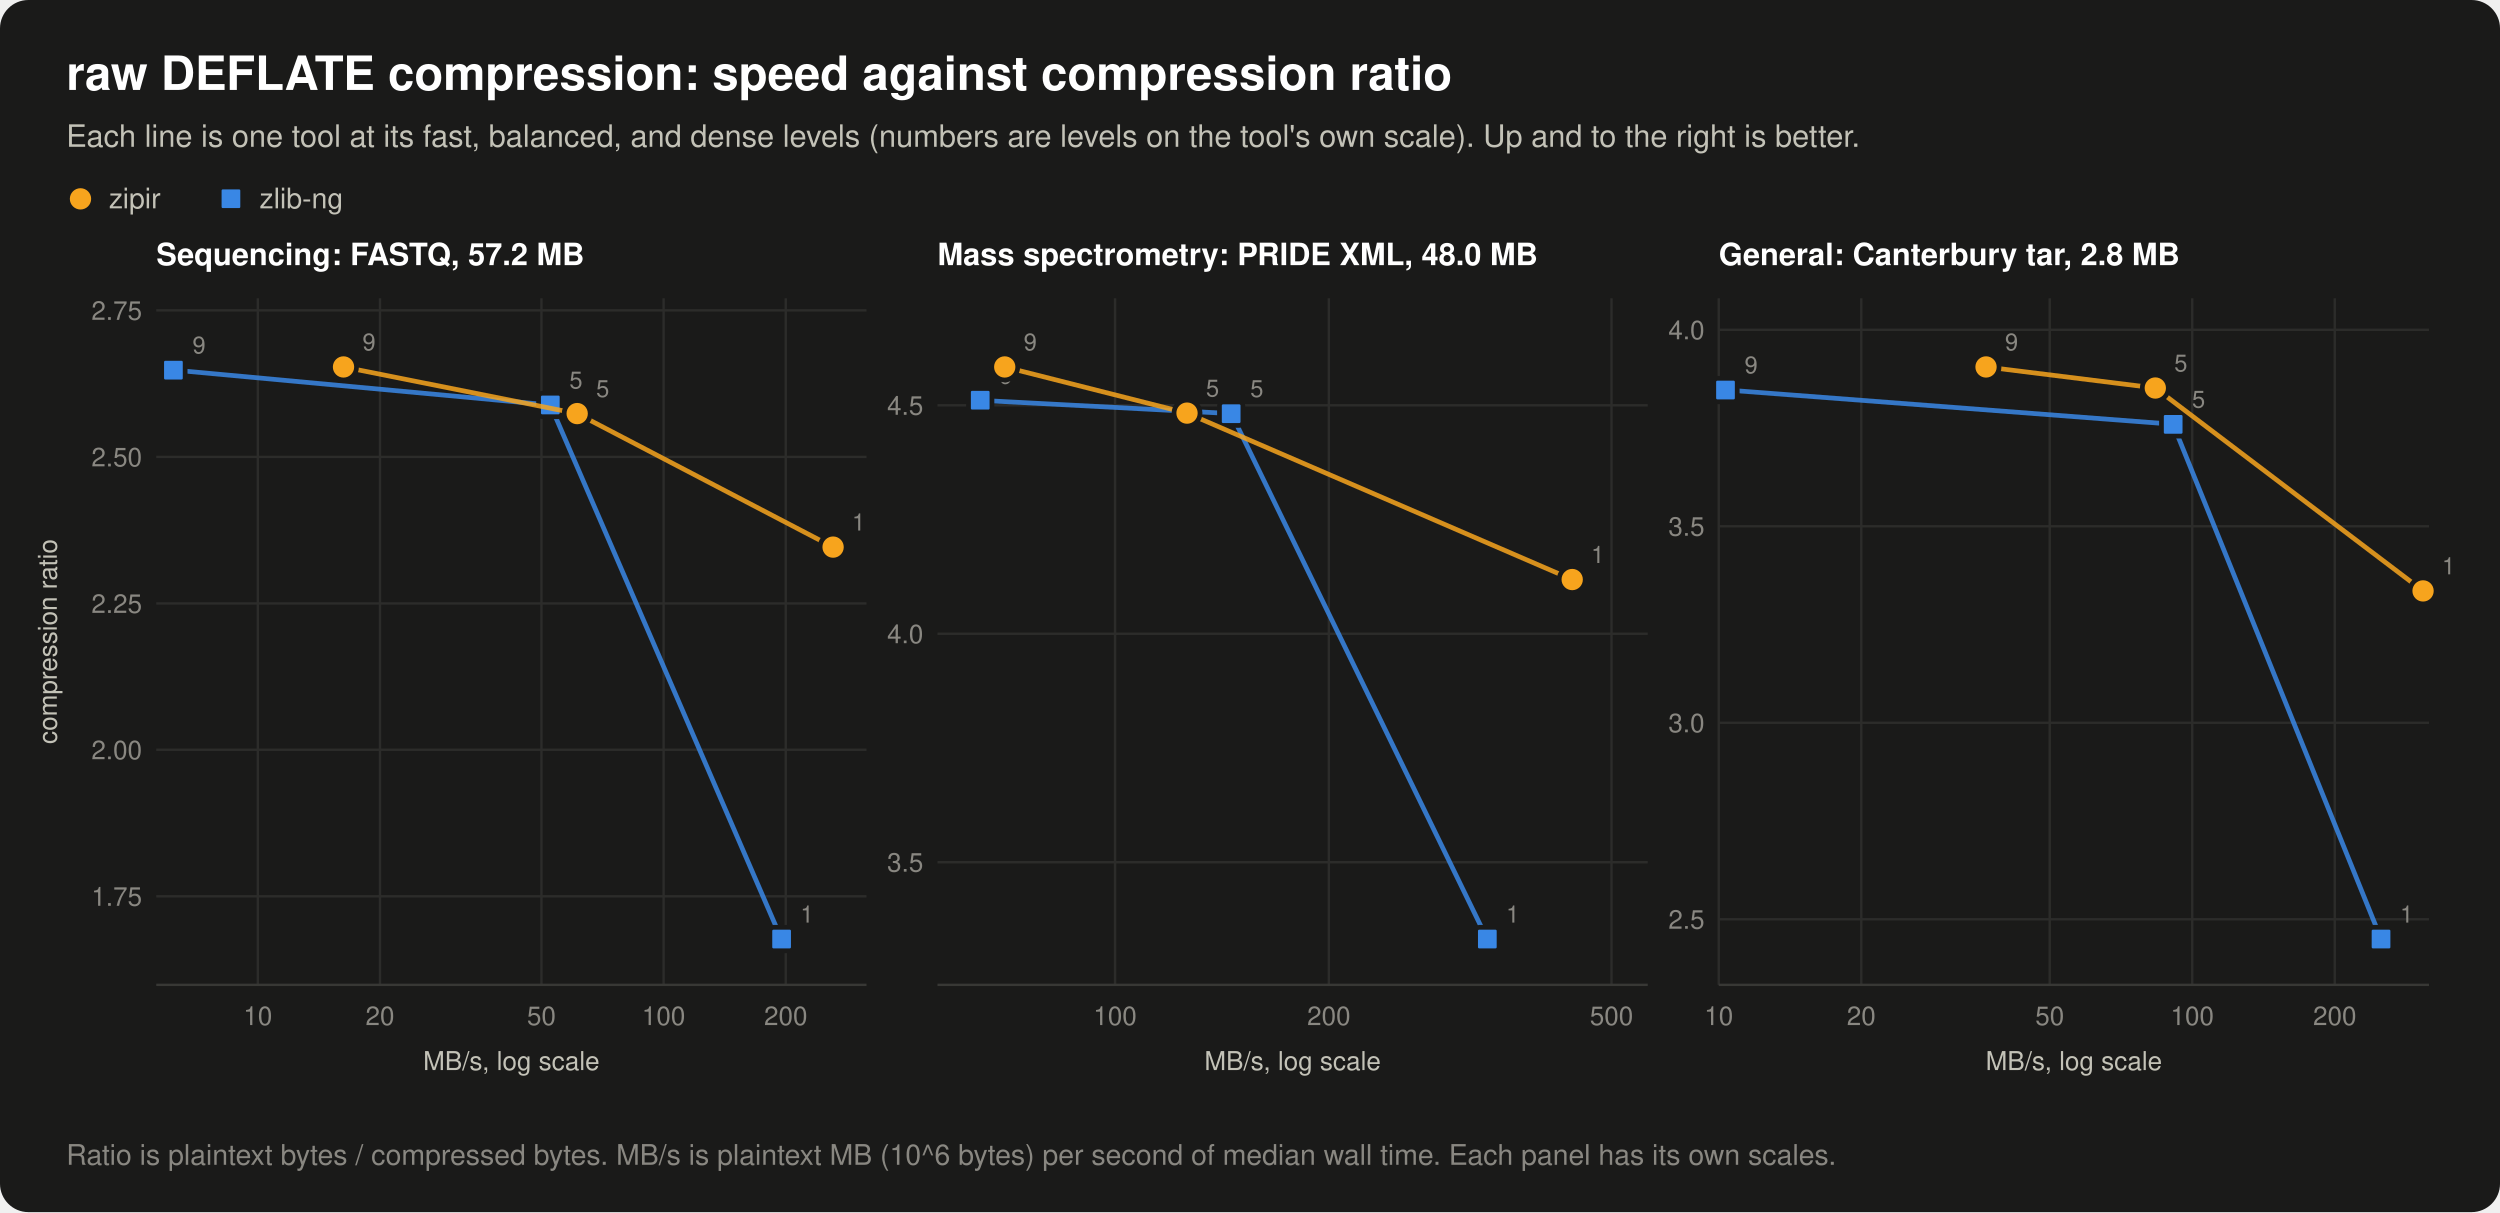
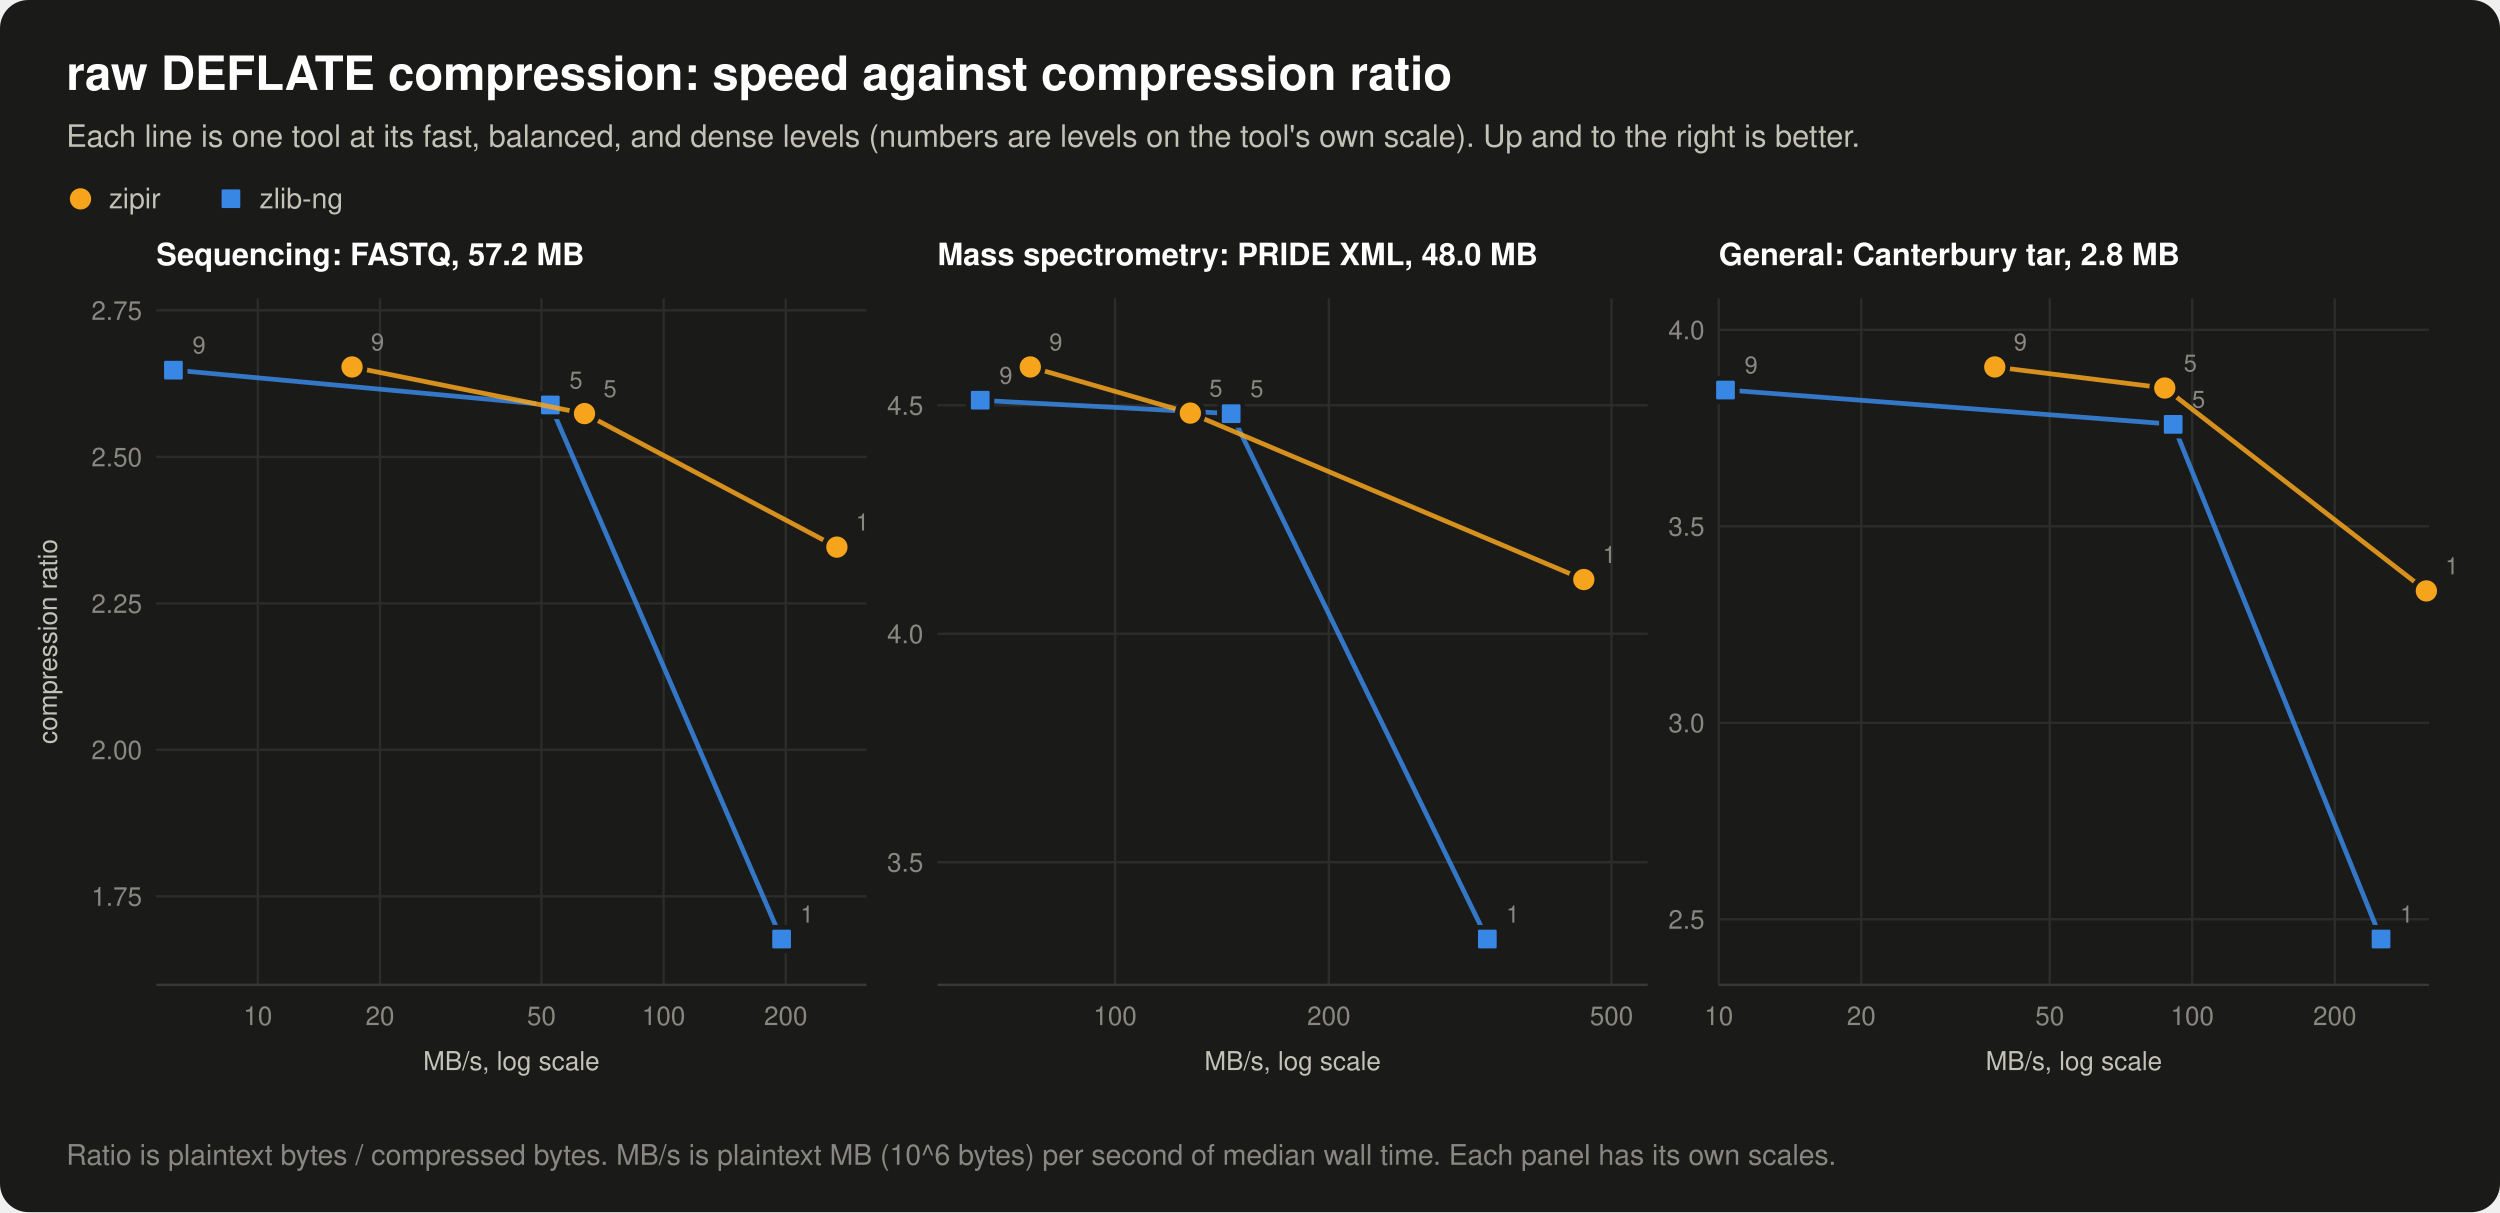
<svg xmlns="http://www.w3.org/2000/svg" viewBox="0 0 1056 512" width="1056" height="512" role="img" font-family="system-ui, -apple-system, &quot;Segoe UI&quot;, Helvetica, Arial, sans-serif">
  <rect width="1056" height="512" rx="12" fill="#1a1a19" />
  <text x="28.0" y="38.0" font-size="20" fill="#ffffff" text-anchor="start" font-weight="650">raw DEFLATE compression: speed against compression ratio</text>
  <text x="28.0" y="62.0" font-size="13" fill="#c3c2b7" text-anchor="start" font-weight="400">Each line is one tool at its fast, balanced, and dense levels (numbers are levels on the tool's own scale). Up and to the right is better.</text>
  <circle cx="34.0" cy="84.0" r="5.5" fill="#f7a41d" stroke="#1a1a19" stroke-width="2" />
  <text x="46.0" y="88.0" font-size="12" fill="#c3c2b7" text-anchor="start" font-weight="400">zipir</text>
  <rect x="92.6" y="79.0" width="9.9" height="9.9" rx="1.5" fill="#3987e5" stroke="#1a1a19" stroke-width="2" />
  <text x="109.6" y="88.0" font-size="12" fill="#c3c2b7" text-anchor="start" font-weight="400">zlib-ng</text>
  <text x="66.0" y="112.0" font-size="13" fill="#ffffff" text-anchor="start" font-weight="600">Sequencing: FASTQ, 57.2 MB</text>
  <line x1="108.9" y1="126.0" x2="108.9" y2="416.0" stroke="#2c2c2a" stroke-width="1" />
  <text x="108.9" y="433.0" font-size="11" fill="#898781" text-anchor="middle" font-weight="400">10</text>
  <line x1="160.5" y1="126.0" x2="160.5" y2="416.0" stroke="#2c2c2a" stroke-width="1" />
  <text x="160.5" y="433.0" font-size="11" fill="#898781" text-anchor="middle" font-weight="400">20</text>
  <line x1="228.7" y1="126.0" x2="228.7" y2="416.0" stroke="#2c2c2a" stroke-width="1" />
  <text x="228.7" y="433.0" font-size="11" fill="#898781" text-anchor="middle" font-weight="400">50</text>
  <line x1="280.3" y1="126.0" x2="280.3" y2="416.0" stroke="#2c2c2a" stroke-width="1" />
  <text x="280.3" y="433.0" font-size="11" fill="#898781" text-anchor="middle" font-weight="400">100</text>
  <line x1="331.9" y1="126.0" x2="331.9" y2="416.0" stroke="#2c2c2a" stroke-width="1" />
  <text x="331.9" y="433.0" font-size="11" fill="#898781" text-anchor="middle" font-weight="400">200</text>
  <line x1="66.0" y1="378.6" x2="366.0" y2="378.6" stroke="#2c2c2a" stroke-width="1" />
  <text x="60.0" y="382.6" font-size="11" fill="#898781" text-anchor="end" font-weight="400">1.75</text>
  <line x1="66.0" y1="316.7" x2="366.0" y2="316.7" stroke="#2c2c2a" stroke-width="1" />
  <text x="60.0" y="320.7" font-size="11" fill="#898781" text-anchor="end" font-weight="400">2.00</text>
  <line x1="66.0" y1="254.9" x2="366.0" y2="254.9" stroke="#2c2c2a" stroke-width="1" />
  <text x="60.0" y="258.9" font-size="11" fill="#898781" text-anchor="end" font-weight="400">2.25</text>
  <line x1="66.0" y1="193.0" x2="366.0" y2="193.0" stroke="#2c2c2a" stroke-width="1" />
  <text x="60.0" y="197.0" font-size="11" fill="#898781" text-anchor="end" font-weight="400">2.50</text>
  <line x1="66.0" y1="131.1" x2="366.0" y2="131.1" stroke="#2c2c2a" stroke-width="1" />
  <text x="60.0" y="135.1" font-size="11" fill="#898781" text-anchor="end" font-weight="400">2.75</text>
  <line x1="66.0" y1="416.0" x2="366.0" y2="416.0" stroke="#383835" stroke-width="1" />
  <path d="M330.1,396.7 L232.5,171.1 L73.3,156.3" fill="none" stroke="#3987e5" stroke-width="2" stroke-linejoin="round" stroke-linecap="round" opacity="0.85" />
  <rect x="325.2" y="391.7" width="9.9" height="9.9" rx="1.5" fill="#3987e5" stroke="#1a1a19" stroke-width="2" />
  <text x="338.1" y="389.7" font-size="10" fill="#898781" text-anchor="start" font-weight="400">1</text>
  <rect x="227.5" y="166.1" width="9.9" height="9.9" rx="1.5" fill="#3987e5" stroke="#1a1a19" stroke-width="2" />
  <text x="240.5" y="164.1" font-size="10" fill="#898781" text-anchor="start" font-weight="400">5</text>
  <rect x="68.3" y="151.4" width="9.9" height="9.9" rx="1.5" fill="#3987e5" stroke="#1a1a19" stroke-width="2" />
  <text x="81.3" y="149.3" font-size="10" fill="#898781" text-anchor="start" font-weight="400">9</text>
-   <path d="M351.9,231.1 L243.8,174.7 L145.1,155.0" fill="none" stroke="#f7a41d" stroke-width="2" stroke-linejoin="round" stroke-linecap="round" opacity="0.85" />
-   <circle cx="351.9" cy="231.1" r="5.5" fill="#f7a41d" stroke="#1a1a19" stroke-width="2" />
-   <text x="359.9" y="224.1" font-size="10" fill="#898781" text-anchor="start" font-weight="400">1</text>
-   <circle cx="243.8" cy="174.7" r="5.5" fill="#f7a41d" stroke="#1a1a19" stroke-width="2" />
-   <text x="251.8" y="167.7" font-size="10" fill="#898781" text-anchor="start" font-weight="400">5</text>
-   <circle cx="145.1" cy="155.0" r="5.5" fill="#f7a41d" stroke="#1a1a19" stroke-width="2" />
-   <text x="153.1" y="148.0" font-size="10" fill="#898781" text-anchor="start" font-weight="400">9</text>
+   <path d="M353.5,231.1 L246.9,174.7 L148.7,155.0" fill="none" stroke="#f7a41d" stroke-width="2" stroke-linejoin="round" stroke-linecap="round" opacity="0.85" />
+   <circle cx="353.5" cy="231.1" r="5.5" fill="#f7a41d" stroke="#1a1a19" stroke-width="2" />
+   <text x="361.5" y="224.1" font-size="10" fill="#898781" text-anchor="start" font-weight="400">1</text>
+   <circle cx="246.9" cy="174.7" r="5.5" fill="#f7a41d" stroke="#1a1a19" stroke-width="2" />
+   <text x="254.9" y="167.7" font-size="10" fill="#898781" text-anchor="start" font-weight="400">5</text>
+   <circle cx="148.7" cy="155.0" r="5.5" fill="#f7a41d" stroke="#1a1a19" stroke-width="2" />
+   <text x="156.7" y="148.0" font-size="10" fill="#898781" text-anchor="start" font-weight="400">9</text>
  <text x="216.0" y="452.0" font-size="11" fill="#c3c2b7" text-anchor="middle" font-weight="400">MB/s, log scale</text>
  <text x="396.0" y="112.0" font-size="13" fill="#ffffff" text-anchor="start" font-weight="600">Mass spectrometry: PRIDE XML, 48.0 MB</text>
  <line x1="471.0" y1="126.0" x2="471.0" y2="416.0" stroke="#2c2c2a" stroke-width="1" />
  <text x="471.0" y="433.0" font-size="11" fill="#898781" text-anchor="middle" font-weight="400">100</text>
  <line x1="561.3" y1="126.0" x2="561.3" y2="416.0" stroke="#2c2c2a" stroke-width="1" />
  <text x="561.3" y="433.0" font-size="11" fill="#898781" text-anchor="middle" font-weight="400">200</text>
  <line x1="680.7" y1="126.0" x2="680.7" y2="416.0" stroke="#2c2c2a" stroke-width="1" />
  <text x="680.7" y="433.0" font-size="11" fill="#898781" text-anchor="middle" font-weight="400">500</text>
  <line x1="396.0" y1="364.2" x2="696.0" y2="364.2" stroke="#2c2c2a" stroke-width="1" />
  <text x="390.0" y="368.2" font-size="11" fill="#898781" text-anchor="end" font-weight="400">3.5</text>
  <line x1="396.0" y1="267.7" x2="696.0" y2="267.7" stroke="#2c2c2a" stroke-width="1" />
  <text x="390.0" y="271.7" font-size="11" fill="#898781" text-anchor="end" font-weight="400">4.0</text>
  <line x1="396.0" y1="171.2" x2="696.0" y2="171.2" stroke="#2c2c2a" stroke-width="1" />
  <text x="390.0" y="175.2" font-size="11" fill="#898781" text-anchor="end" font-weight="400">4.5</text>
  <line x1="396.0" y1="416.0" x2="696.0" y2="416.0" stroke="#383835" stroke-width="1" />
  <path d="M628.2,396.7 L520.1,174.7 L414.1,169.1" fill="none" stroke="#3987e5" stroke-width="2" stroke-linejoin="round" stroke-linecap="round" opacity="0.85" />
  <rect x="623.3" y="391.7" width="9.9" height="9.9" rx="1.5" fill="#3987e5" stroke="#1a1a19" stroke-width="2" />
  <text x="636.2" y="389.7" font-size="10" fill="#898781" text-anchor="start" font-weight="400">1</text>
  <rect x="515.1" y="169.8" width="9.9" height="9.9" rx="1.5" fill="#3987e5" stroke="#1a1a19" stroke-width="2" />
  <text x="528.1" y="167.7" font-size="10" fill="#898781" text-anchor="start" font-weight="400">5</text>
  <rect x="409.1" y="164.1" width="9.9" height="9.9" rx="1.5" fill="#3987e5" stroke="#1a1a19" stroke-width="2" />
  <text x="422.1" y="162.1" font-size="10" fill="#898781" text-anchor="start" font-weight="400">9</text>
-   <path d="M664.1,244.8 L501.4,174.5 L424.4,155.0" fill="none" stroke="#f7a41d" stroke-width="2" stroke-linejoin="round" stroke-linecap="round" opacity="0.85" />
-   <circle cx="664.1" cy="244.8" r="5.5" fill="#f7a41d" stroke="#1a1a19" stroke-width="2" />
-   <text x="672.1" y="237.8" font-size="10" fill="#898781" text-anchor="start" font-weight="400">1</text>
-   <circle cx="501.4" cy="174.5" r="5.5" fill="#f7a41d" stroke="#1a1a19" stroke-width="2" />
-   <text x="509.4" y="167.5" font-size="10" fill="#898781" text-anchor="start" font-weight="400">5</text>
-   <circle cx="424.4" cy="155.0" r="5.5" fill="#f7a41d" stroke="#1a1a19" stroke-width="2" />
-   <text x="432.4" y="148.0" font-size="10" fill="#898781" text-anchor="start" font-weight="400">9</text>
+   <path d="M669.0,244.8 L502.8,174.5 L435.2,155.0" fill="none" stroke="#f7a41d" stroke-width="2" stroke-linejoin="round" stroke-linecap="round" opacity="0.85" />
+   <circle cx="669.0" cy="244.8" r="5.5" fill="#f7a41d" stroke="#1a1a19" stroke-width="2" />
+   <text x="677.0" y="237.8" font-size="10" fill="#898781" text-anchor="start" font-weight="400">1</text>
+   <circle cx="502.8" cy="174.5" r="5.5" fill="#f7a41d" stroke="#1a1a19" stroke-width="2" />
+   <text x="510.8" y="167.5" font-size="10" fill="#898781" text-anchor="start" font-weight="400">5</text>
+   <circle cx="435.2" cy="155.0" r="5.5" fill="#f7a41d" stroke="#1a1a19" stroke-width="2" />
+   <text x="443.2" y="148.0" font-size="10" fill="#898781" text-anchor="start" font-weight="400">9</text>
  <text x="546.0" y="452.0" font-size="11" fill="#c3c2b7" text-anchor="middle" font-weight="400">MB/s, log scale</text>
  <text x="726.0" y="112.0" font-size="13" fill="#ffffff" text-anchor="start" font-weight="600">General: Canterbury tar, 2.8 MB</text>
  <line x1="726.0" y1="126.0" x2="726.0" y2="416.0" stroke="#2c2c2a" stroke-width="1" />
  <text x="726.0" y="433.0" font-size="11" fill="#898781" text-anchor="middle" font-weight="400">10</text>
  <line x1="786.2" y1="126.0" x2="786.2" y2="416.0" stroke="#2c2c2a" stroke-width="1" />
  <text x="786.2" y="433.0" font-size="11" fill="#898781" text-anchor="middle" font-weight="400">20</text>
  <line x1="865.8" y1="126.0" x2="865.8" y2="416.0" stroke="#2c2c2a" stroke-width="1" />
  <text x="865.8" y="433.0" font-size="11" fill="#898781" text-anchor="middle" font-weight="400">50</text>
  <line x1="926.0" y1="126.0" x2="926.0" y2="416.0" stroke="#2c2c2a" stroke-width="1" />
  <text x="926.0" y="433.0" font-size="11" fill="#898781" text-anchor="middle" font-weight="400">100</text>
  <line x1="986.2" y1="126.0" x2="986.2" y2="416.0" stroke="#2c2c2a" stroke-width="1" />
  <text x="986.2" y="433.0" font-size="11" fill="#898781" text-anchor="middle" font-weight="400">200</text>
  <line x1="726.0" y1="388.3" x2="1026.0" y2="388.3" stroke="#2c2c2a" stroke-width="1" />
  <text x="720.0" y="392.3" font-size="11" fill="#898781" text-anchor="end" font-weight="400">2.5</text>
  <line x1="726.0" y1="305.3" x2="1026.0" y2="305.3" stroke="#2c2c2a" stroke-width="1" />
  <text x="720.0" y="309.3" font-size="11" fill="#898781" text-anchor="end" font-weight="400">3.0</text>
  <line x1="726.0" y1="222.3" x2="1026.0" y2="222.3" stroke="#2c2c2a" stroke-width="1" />
  <text x="720.0" y="226.3" font-size="11" fill="#898781" text-anchor="end" font-weight="400">3.5</text>
  <line x1="726.0" y1="139.3" x2="1026.0" y2="139.3" stroke="#2c2c2a" stroke-width="1" />
  <text x="720.0" y="143.3" font-size="11" fill="#898781" text-anchor="end" font-weight="400">4.0</text>
  <line x1="726.0" y1="416.0" x2="1026.0" y2="416.0" stroke="#383835" stroke-width="1" />
  <path d="M1005.8,396.7 L917.9,179.2 L728.9,164.7" fill="none" stroke="#3987e5" stroke-width="2" stroke-linejoin="round" stroke-linecap="round" opacity="0.85" />
  <rect x="1000.8" y="391.7" width="9.9" height="9.9" rx="1.5" fill="#3987e5" stroke="#1a1a19" stroke-width="2" />
  <text x="1013.8" y="389.7" font-size="10" fill="#898781" text-anchor="start" font-weight="400">1</text>
  <rect x="913.0" y="174.3" width="9.9" height="9.9" rx="1.5" fill="#3987e5" stroke="#1a1a19" stroke-width="2" />
  <text x="925.9" y="172.2" font-size="10" fill="#898781" text-anchor="start" font-weight="400">5</text>
  <rect x="723.9" y="159.8" width="9.9" height="9.9" rx="1.5" fill="#3987e5" stroke="#1a1a19" stroke-width="2" />
  <text x="736.9" y="157.7" font-size="10" fill="#898781" text-anchor="start" font-weight="400">9</text>
-   <path d="M1023.5,249.6 L910.4,163.9 L838.9,155.0" fill="none" stroke="#f7a41d" stroke-width="2" stroke-linejoin="round" stroke-linecap="round" opacity="0.85" />
-   <circle cx="1023.5" cy="249.6" r="5.5" fill="#f7a41d" stroke="#1a1a19" stroke-width="2" />
-   <text x="1031.5" y="242.6" font-size="10" fill="#898781" text-anchor="start" font-weight="400">1</text>
-   <circle cx="910.4" cy="163.9" r="5.5" fill="#f7a41d" stroke="#1a1a19" stroke-width="2" />
-   <text x="918.4" y="156.9" font-size="10" fill="#898781" text-anchor="start" font-weight="400">5</text>
-   <circle cx="838.9" cy="155.0" r="5.5" fill="#f7a41d" stroke="#1a1a19" stroke-width="2" />
-   <text x="846.9" y="148.0" font-size="10" fill="#898781" text-anchor="start" font-weight="400">9</text>
+   <path d="M1024.9,249.6 L914.4,163.9 L842.6,155.0" fill="none" stroke="#f7a41d" stroke-width="2" stroke-linejoin="round" stroke-linecap="round" opacity="0.85" />
+   <circle cx="1024.9" cy="249.6" r="5.5" fill="#f7a41d" stroke="#1a1a19" stroke-width="2" />
+   <text x="1032.9" y="242.6" font-size="10" fill="#898781" text-anchor="start" font-weight="400">1</text>
+   <circle cx="914.4" cy="163.9" r="5.5" fill="#f7a41d" stroke="#1a1a19" stroke-width="2" />
+   <text x="922.4" y="156.9" font-size="10" fill="#898781" text-anchor="start" font-weight="400">5</text>
+   <circle cx="842.6" cy="155.0" r="5.5" fill="#f7a41d" stroke="#1a1a19" stroke-width="2" />
+   <text x="850.6" y="148.0" font-size="10" fill="#898781" text-anchor="start" font-weight="400">9</text>
  <text x="876.0" y="452.0" font-size="11" fill="#c3c2b7" text-anchor="middle" font-weight="400">MB/s, log scale</text>
  <text x="24.0" y="271.0" font-size="11" fill="#c3c2b7" text-anchor="middle" font-weight="400" transform="rotate(-90 24 271.0)">compression ratio</text>
  <text x="28.0" y="492.0" font-size="12" fill="#898781" text-anchor="start" font-weight="400">Ratio is plaintext bytes / compressed bytes. MB/s is plaintext MB (10^6 bytes) per second of median wall time. Each panel has its own scales.</text>
</svg>
